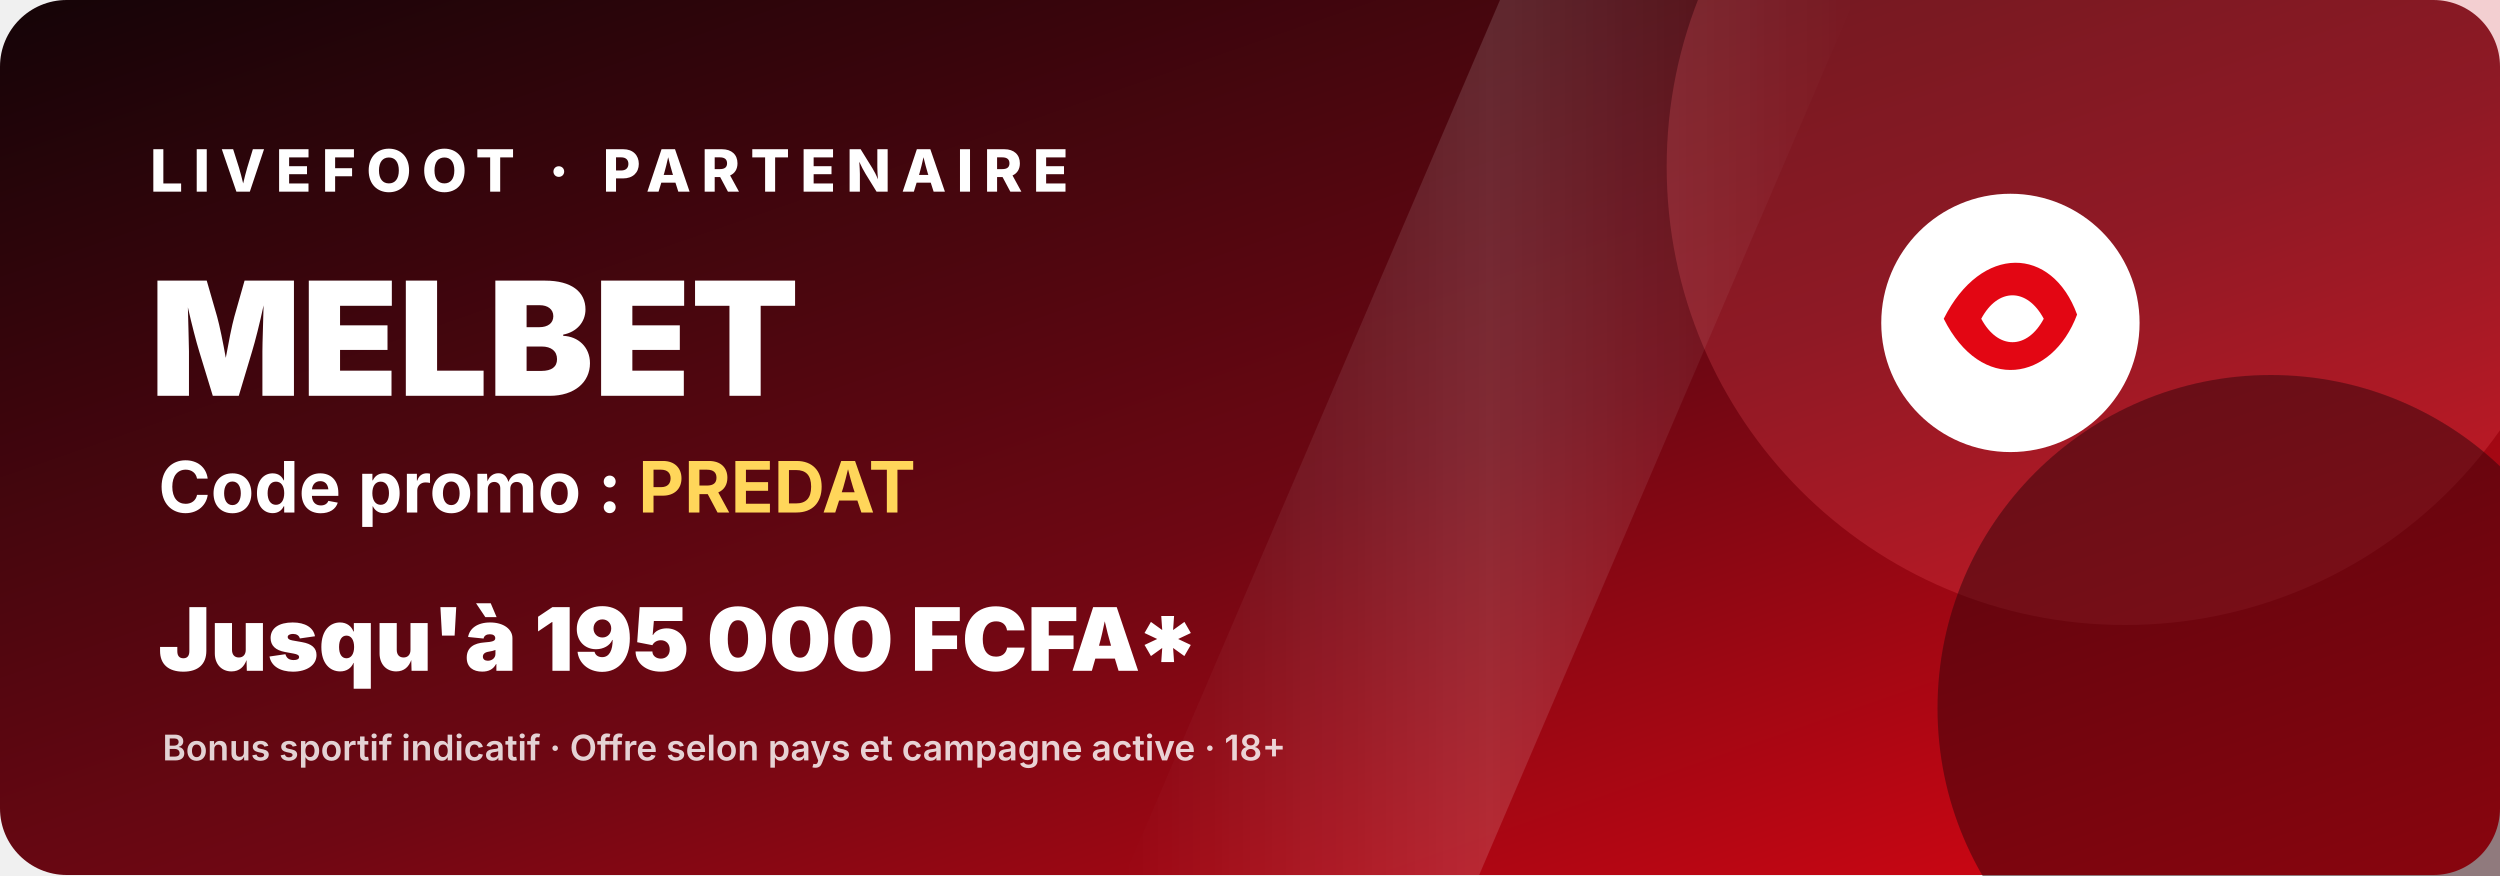
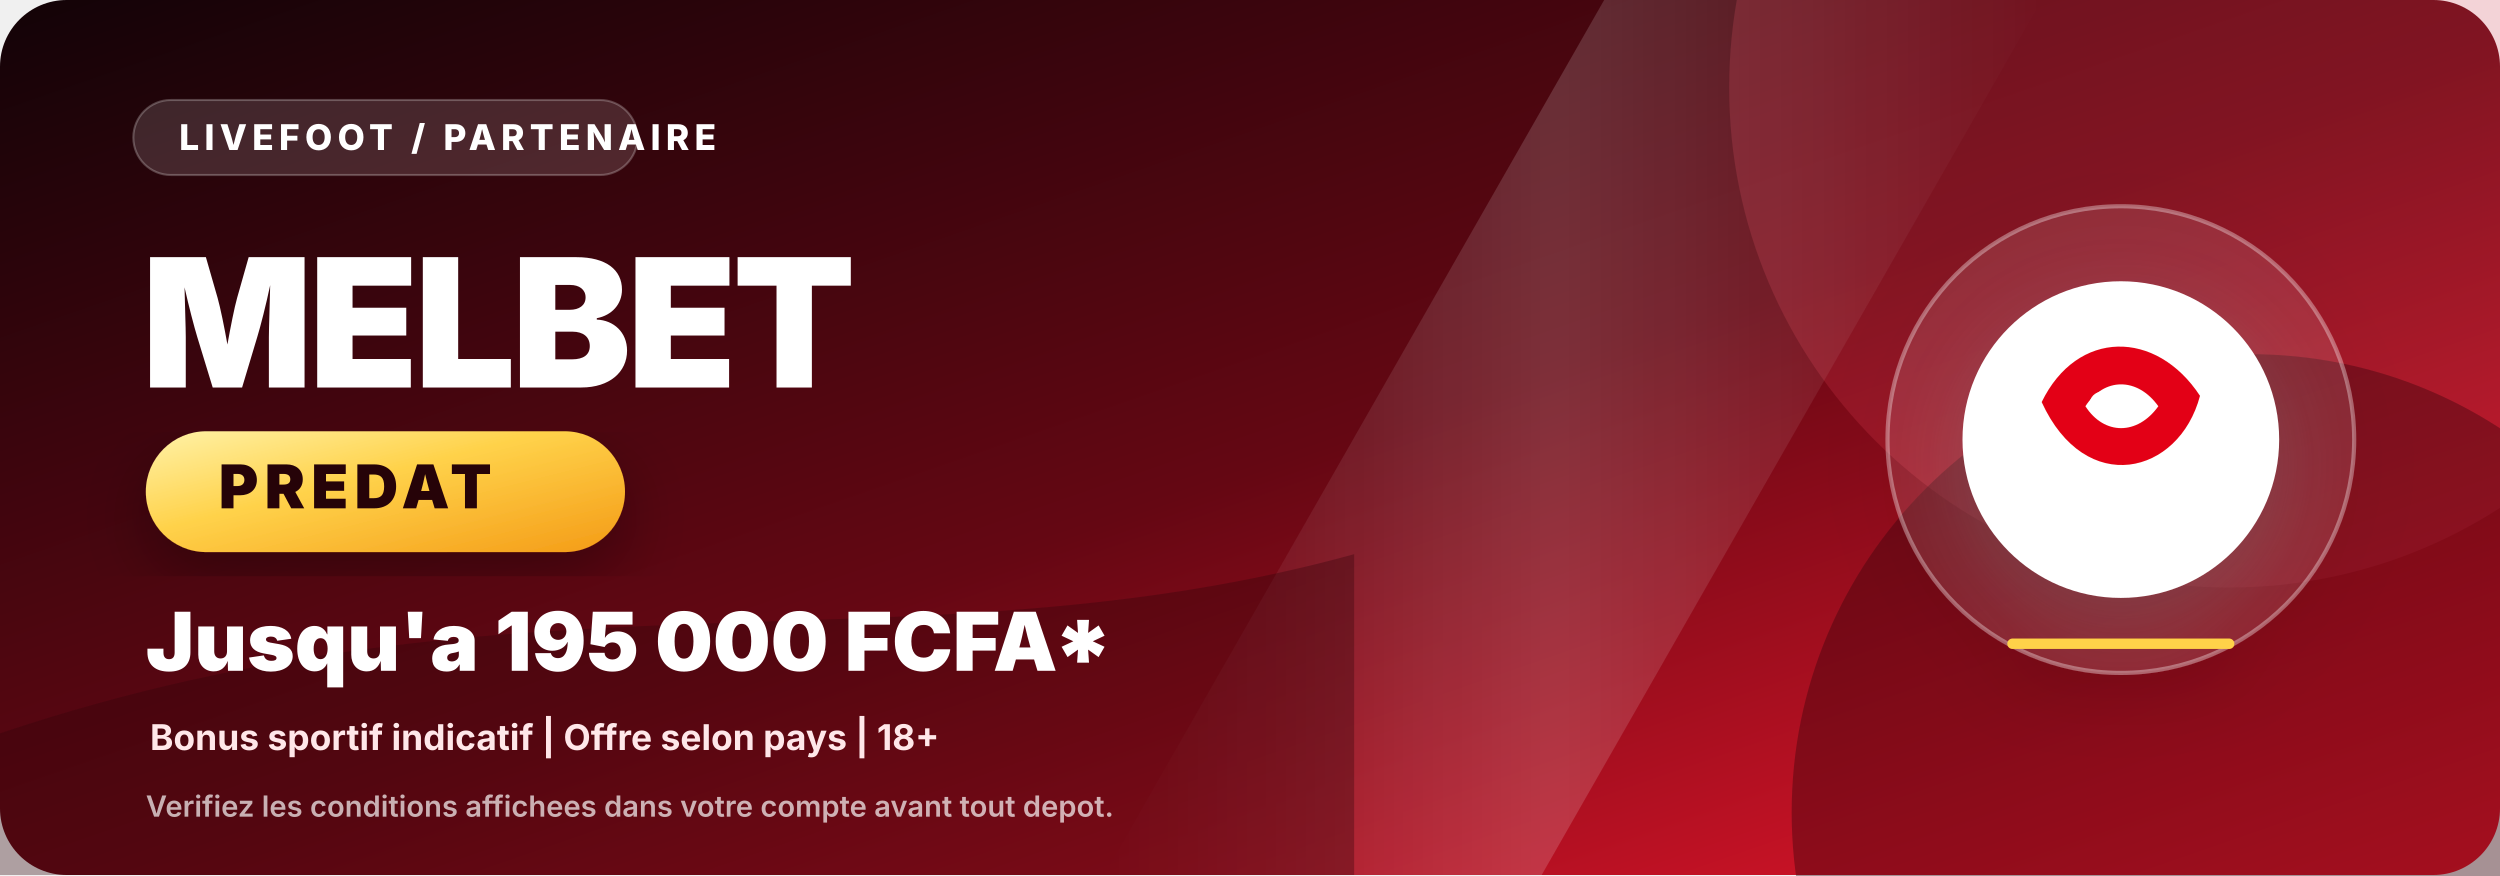
<svg xmlns="http://www.w3.org/2000/svg" viewBox="0 0 1200 420" role="img" aria-labelledby="title desc">
  <defs>
-     <linearGradient id="bg" x1="0" x2="1" y1="0" y2="1">
-       <stop offset="0" stop-color="#140407" />
-       <stop offset="0.55" stop-color="#6f0713" />
-       <stop offset="1" stop-color="#e30613" />
+     <linearGradient id="bg" x1="0" y1="0" x2="1" y2="1">
+       <stop offset="0" stop-color="#120307" />
+       <stop offset="0.52" stop-color="#650713" />
+       <stop offset="1" stop-color="#ef172d" />
    </linearGradient>
-     <linearGradient id="shine" x1="0" x2="1">
+     <linearGradient id="gold" x1="0" y1="0" x2="1" y2="1">
+       <stop offset="0" stop-color="#fff2a8" />
+       <stop offset="0.42" stop-color="#ffd24a" />
+       <stop offset="1" stop-color="#f49b16" />
+     </linearGradient>
+     <linearGradient id="glass" x1="0" y1="0" x2="1" y2="0">
      <stop offset="0" stop-color="#fff" stop-opacity="0" />
-       <stop offset="0.5" stop-color="#fff" stop-opacity="0.2" />
+       <stop offset="0.48" stop-color="#fff" stop-opacity="0.18" />
      <stop offset="1" stop-color="#fff" stop-opacity="0" />
    </linearGradient>
+     <filter id="shadow" x="-20%" y="-20%" width="140%" height="140%">
+       <feDropShadow dx="0" dy="12" stdDeviation="16" flood-color="#000" flood-opacity="0.32" />
+     </filter>
  </defs>
  <rect width="1200" height="420" rx="32" fill="url(#bg)" />
-   <circle cx="1020" cy="80" r="220" fill="#ff5964" opacity="0.22" />
-   <circle cx="1090" cy="340" r="160" fill="#30030a" opacity="0.5" />
-   <path d="M720 0h170L710 420H540z" fill="url(#shine)" opacity="0.7" />
-   <g fill="#fff" font-family="Inter,Arial,sans-serif">
-     <text x="72" y="92" font-size="28" font-weight="800" letter-spacing="5">LIVEFOOT · PARTENAIRE</text>
-     <text x="72" y="190" font-size="76" font-weight="900">MELBET</text>
-     <text x="76" y="246" font-size="34" font-weight="700">Code promo : <tspan fill="#ffd65a">PREDAT</tspan>
-     </text>
-     <text x="76" y="322" font-size="42" font-weight="900">Jusqu'à 195 000 FCFA*</text>
-     <text x="78" y="365" font-size="17" font-weight="600" opacity="0.82">Bonus sportif indicatif · Offre selon pays et campagne active · 18+</text>
+   <circle cx="1070" cy="42" r="240" fill="#ff4c62" opacity="0.18" />
+   <circle cx="1080" cy="390" r="220" fill="#38030a" opacity="0.4" />
+   <path d="M770 0h210L740 420H530z" fill="url(#glass)" opacity="0.9" />
+   <path d="M0 352c250-84 440-28 650-86v154H0z" fill="#30030a" opacity="0.34" />
+   <g font-family="Inter,Arial,sans-serif">
+     <rect x="64" y="48" width="242" height="36" rx="18" fill="#fff" fill-opacity="0.14" stroke="#fff" stroke-opacity="0.24" />
+     <text x="86" y="72" fill="#fff" font-size="17" font-weight="800" letter-spacing="2.5">LIVEFOOT  /  PARTENAIRE</text>
+     <text x="68" y="186" fill="#fff" font-size="86" font-weight="950" letter-spacing="-2">MELBET</text>
+     <rect x="70" y="207" width="230" height="58" rx="29" fill="url(#gold)" filter="url(#shadow)" />
+     <text x="105" y="244" fill="#260308" font-size="29" font-weight="950" letter-spacing="3">PREDAT</text>
+     <text x="70" y="322" fill="#fff" font-size="39" font-weight="900">Jusqu'a 195 000 FCFA*</text>
+     <text x="72" y="360" fill="#ffe7e9" font-size="17" font-weight="650">Bonus sportif indicatif  |  Offre selon pays  |  18+</text>
+     <text x="70" y="392" fill="#fff" fill-opacity="0.68" font-size="14" font-weight="600">Verifiez les conditions affichees dans votre compte avant tout depot.</text>
  </g>
-   <g transform="translate(965 155)">
-     <circle cx="0" cy="0" r="62" fill="#fff" />
-     <path d="M-32-2c18-36 52-35 64-2-12 32-46 38-64 2Zm18 0c8 15 22 15 30 0-8-15-22-15-30 0Z" fill="#e30613" />
-     <circle cx="-4" cy="-2" r="5" fill="#fff" />
+   <g transform="translate(1018 211)" filter="url(#shadow)">
+     <circle r="112" fill="#fff" fill-opacity="0.1" stroke="#fff" stroke-opacity="0.34" stroke-width="2" />
+     <circle r="76" fill="#fff" />
+     <path d="M-38-18c17-35 55-35 76-3-10 38-55 49-76 3Zm21 2c9 14 25 14 35 0-10-14-26-14-35 0Z" fill="#e30613" />
+     <circle cx="-9" cy="-17" r="6" fill="#fff" />
+     <path d="M-52 98h104" stroke="#ffd24a" stroke-width="5" stroke-linecap="round" />
  </g>
</svg>
